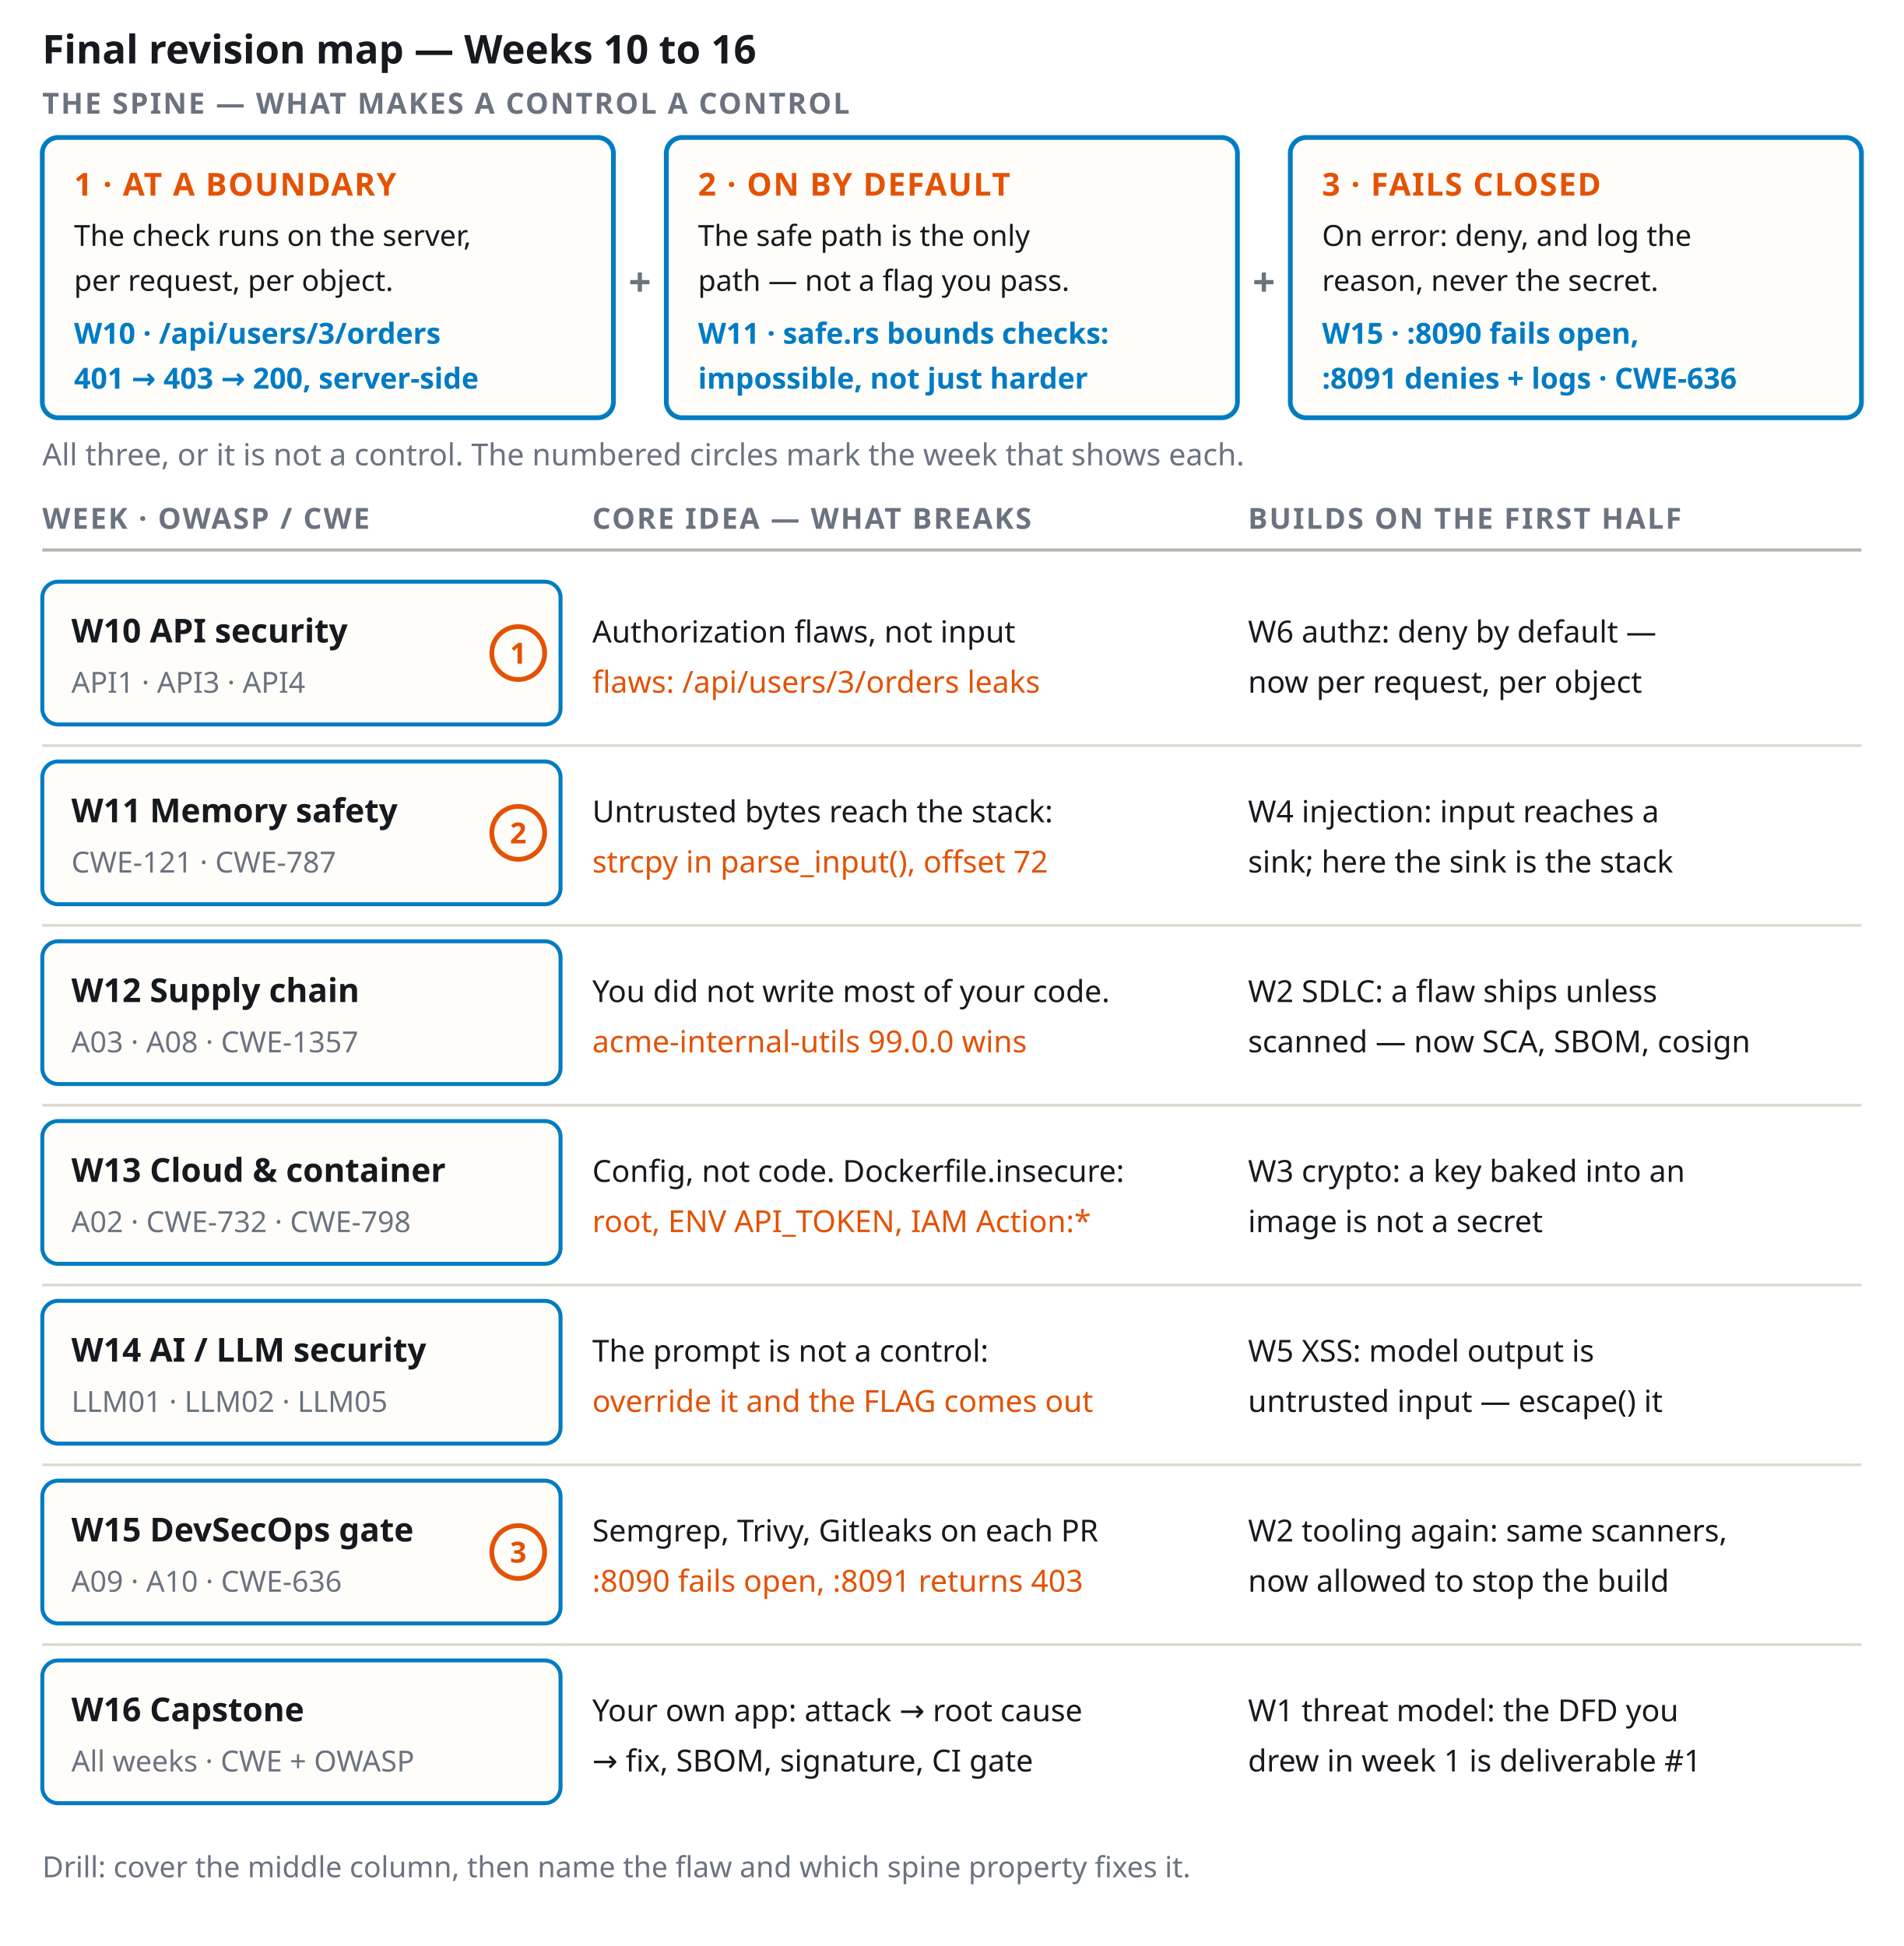
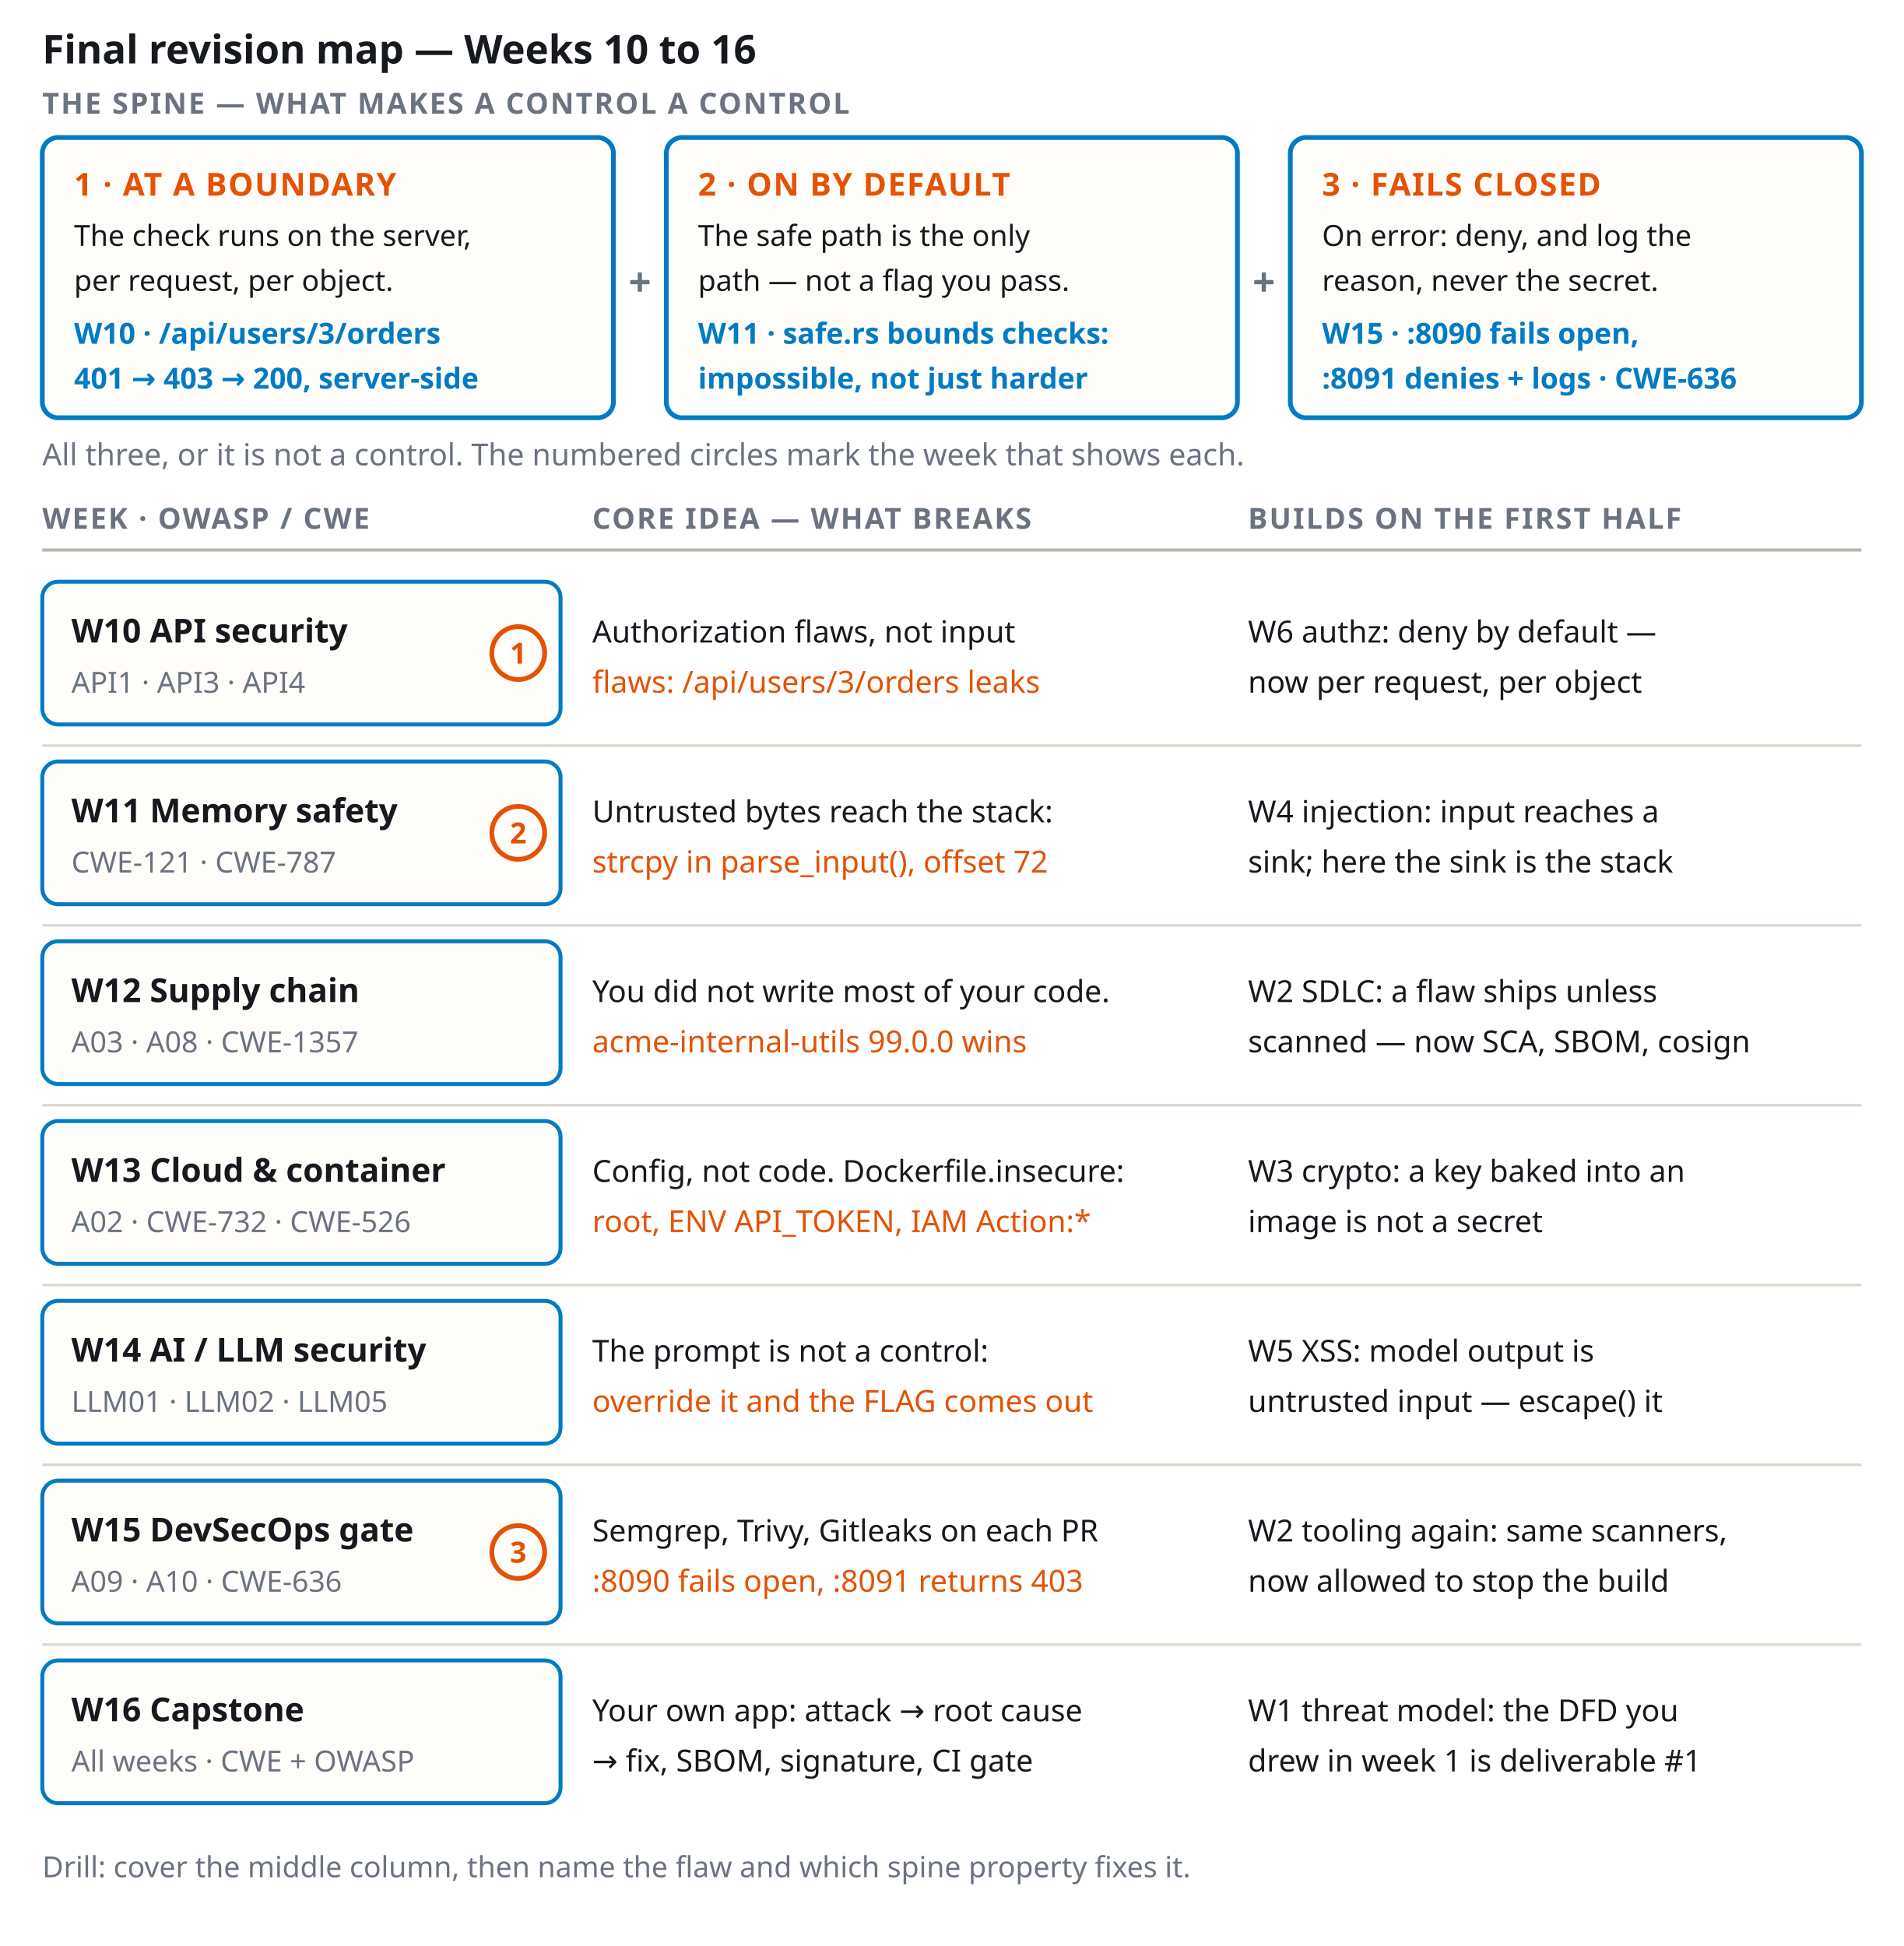
- <svg xmlns="http://www.w3.org/2000/svg" viewBox="0 0 720 736" role="img" aria-label="A revision map for the final exam, covering weeks 10 to 16. Across the top, three boxes state the spine of the second half. One: a control has to sit at a boundary — the check runs on the server, per request, per object — demonstrated in week 10, where /api/users/3/orders answers 401, then 403, then 200, all decided server-side. Two: a control has to be on by default — the safe path is the only path, not a flag you pass — demonstrated in week 11, where the bounds checks in safe.rs make the stack overflow impossible rather than merely harder. Three: a control has to fail closed — on error it denies and logs the reason, never the secret — demonstrated in week 15, where port 8090 fails open while port 8091 denies and logs, CWE-636. The three boxes are joined by plus signs: all three, or it is not a control. Below, a table gives one row per week: its OWASP or CWE tag, its core idea, and the first-half week it builds on. Week 10, API security, API1 BOLA, API3 mass assignment, API4 unrestricted resource consumption — these are authorization flaws, not input flaws; /api/users/3/orders returns any user's row. It builds on week 6 authorization: deny by default, now enforced per request and per object. Week 11, memory safety and exploitation, CWE-121 and CWE-787, plus CWE-134 format string — untrusted bytes reach the stack through strcpy in parse_input, at offset 72. It builds on week 4 injection: input reaches a sink, and here the sink is the stack. Week 12, supply chain, A03 and A08 with CWE-1357 — you did not write most of your code, and the public look-alike acme-internal-utils version 99.0.0 wins the resolution. It builds on week 2 secure SDLC: a flaw ships unless something scans it, and now that scanner is SCA, an SBOM and cosign. Week 13, cloud and container, A02 with CWE-732 and CWE-798 — the flaw is in the configuration, not the code: Dockerfile.insecure uses the latest tag, runs as root, bakes ENV API_TOKEN, and the IAM policy allows Action star on Resource star. It builds on week 3 cryptography: a key baked into an image is not a secret. Week 14, AI and LLM security, LLM01, LLM02 and LLM05 — the prompt is not a security control; override it and the FLAG comes out. It builds on week 5 cross-site scripting: model output is untrusted input, and must be escaped before it reaches the page. Week 15, DevSecOps gates, A09, A10 and CWE-636 — Semgrep, Trivy and Gitleaks run on every pull request, and port 8090 fails open while port 8091 returns 403. It builds on week 2 tooling again: the same scanners, except now they are allowed to stop the build. Week 16, capstone, all weeks, with a CWE and OWASP mapping required — against your own application: attack, root cause, fix, then SBOM, signature and CI gate. It builds on week 1 threat modelling: the data-flow diagram you drew in week 1 is deliverable number one. Small numbered circles on the week 10, week 11 and week 15 rows mark the week that demonstrates each of the three spine properties.">
+ <svg xmlns="http://www.w3.org/2000/svg" viewBox="0 0 720 736" role="img" aria-label="A revision map for the final exam, covering weeks 10 to 16. Across the top, three boxes state the spine of the second half. One: a control has to sit at a boundary — the check runs on the server, per request, per object — demonstrated in week 10, where /api/users/3/orders answers 401, then 403, then 200, all decided server-side. Two: a control has to be on by default — the safe path is the only path, not a flag you pass — demonstrated in week 11, where the bounds checks in safe.rs make the stack overflow impossible rather than merely harder. Three: a control has to fail closed — on error it denies and logs the reason, never the secret — demonstrated in week 15, where port 8090 fails open while port 8091 denies and logs, CWE-636. The three boxes are joined by plus signs: all three, or it is not a control. Below, a table gives one row per week: its OWASP or CWE tag, its core idea, and the first-half week it builds on. Week 10, API security, API1 BOLA, API3 mass assignment, API4 unrestricted resource consumption — these are authorization flaws, not input flaws; /api/users/3/orders returns any user's row. It builds on week 6 authorization: deny by default, now enforced per request and per object. Week 11, memory safety and exploitation, CWE-121 and CWE-787, plus CWE-134 format string — untrusted bytes reach the stack through strcpy in parse_input, at offset 72. It builds on week 4 injection: input reaches a sink, and here the sink is the stack. Week 12, supply chain, A03 and A08 with CWE-1357 — you did not write most of your code, and the public look-alike acme-internal-utils version 99.0.0 wins the resolution. It builds on week 2 secure SDLC: a flaw ships unless something scans it, and now that scanner is SCA, an SBOM and cosign. Week 13, cloud and container, A02 with CWE-732 and CWE-526 — the flaw is in the configuration, not the code: Dockerfile.insecure uses the latest tag, runs as root, bakes ENV API_TOKEN, and the IAM policy allows Action star on Resource star. It builds on week 3 cryptography: a key baked into an image is not a secret. Week 14, AI and LLM security, LLM01, LLM02 and LLM05 — the prompt is not a security control; override it and the FLAG comes out. It builds on week 5 cross-site scripting: model output is untrusted input, and must be escaped before it reaches the page. Week 15, DevSecOps gates, A09, A10 and CWE-636 — Semgrep, Trivy and Gitleaks run on every pull request, and port 8090 fails open while port 8091 returns 403. It builds on week 2 tooling again: the same scanners, except now they are allowed to stop the build. Week 16, capstone, all weeks, with a CWE and OWASP mapping required — against your own application: attack, root cause, fix, then SBOM, signature and CI gate. It builds on week 1 threat modelling: the data-flow diagram you drew in week 1 is deliverable number one. Small numbered circles on the week 10, week 11 and week 15 rows mark the week that demonstrates each of the three spine properties.">
  <style>
    .h     { font: 700 15px system-ui, sans-serif; fill: #16191d }
    .col   { font: 600 11px system-ui, sans-serif; fill: #6b7280; letter-spacing: .06em }
    .spine { fill: #fffdf9; stroke: #017BC4; stroke-width: 1.8 }
    .st    { font: 700 12px system-ui, sans-serif; fill: #E35205; letter-spacing: .04em }
    .sb    { font: 11px system-ui, sans-serif; fill: #16191d }
    .sw    { font: 600 11px system-ui, sans-serif; fill: #017BC4 }
    .plus  { font: 700 15px system-ui, sans-serif; fill: #6b7280; text-anchor: middle }
    .cap   { font: 11.5px system-ui, sans-serif; fill: #6b7280 }
    .rule  { stroke: #b9b4aa; stroke-width: 1.2 }
    .sep   { stroke: #ddd8ce; stroke-width: 1 }
    .card  { fill: #fffdf9; stroke: #017BC4; stroke-width: 1.5 }
    .wk    { font: 700 12.5px system-ui, sans-serif; fill: #16191d }
    .tag   { font: 11px system-ui, sans-serif; fill: #6b7280 }
    .body  { font: 11.5px system-ui, sans-serif; fill: #16191d }
    .bad   { font: 11.5px system-ui, sans-serif; fill: #E35205 }
    .bdg   { fill: none; stroke: #E35205; stroke-width: 1.8 }
    .bdgn  { font: 700 11px system-ui, sans-serif; fill: #E35205; text-anchor: middle }
    .foot  { font: 11px system-ui, sans-serif; fill: #6b7280 }
    @media (prefers-color-scheme: dark) {
      .h     { fill: #e6e8ea }
      .col   { fill: #9aa3ad }
      .spine { fill: #151a20; stroke: #4aa3dd }
      .st    { fill: #ff7a3d }
      .sb    { fill: #e6e8ea }
      .sw    { fill: #4aa3dd }
      .plus  { fill: #9aa3ad }
      .cap   { fill: #9aa3ad }
      .rule  { stroke: #3a4149 }
      .sep   { stroke: #2b3138 }
      .card  { fill: #151a20; stroke: #4aa3dd }
      .wk    { fill: #e6e8ea }
      .tag   { fill: #9aa3ad }
      .body  { fill: #e6e8ea }
      .bad   { fill: #ff7a3d }
      .bdg   { stroke: #ff7a3d }
      .bdgn  { fill: #ff7a3d }
      .foot  { fill: #9aa3ad }
    }
  </style>
  <text class="h" x="16" y="24">Final revision map — Weeks 10 to 16</text>
  <text class="col" x="16" y="43">THE SPINE — WHAT MAKES A CONTROL A CONTROL</text>
  <rect class="spine" x="16" y="52" width="216" height="106" rx="6" />
  <text class="st" x="28" y="74">1 · AT A BOUNDARY</text>
  <text class="sb" x="28" y="93">The check runs on the server,</text>
  <text class="sb" x="28" y="110">per request, per object.</text>
  <text class="sw" x="28" y="130">W10 · /api/users/3/orders</text>
  <text class="sw" x="28" y="147">401 → 403 → 200, server-side</text>
  <text class="plus" x="242" y="112">+</text>
  <rect class="spine" x="252" y="52" width="216" height="106" rx="6" />
  <text class="st" x="264" y="74">2 · ON BY DEFAULT</text>
  <text class="sb" x="264" y="93">The safe path is the only</text>
  <text class="sb" x="264" y="110">path — not a flag you pass.</text>
  <text class="sw" x="264" y="130">W11 · safe.rs bounds checks:</text>
  <text class="sw" x="264" y="147">impossible, not just harder</text>
  <text class="plus" x="478" y="112">+</text>
  <rect class="spine" x="488" y="52" width="216" height="106" rx="6" />
  <text class="st" x="500" y="74">3 · FAILS CLOSED</text>
  <text class="sb" x="500" y="93">On error: deny, and log the</text>
  <text class="sb" x="500" y="110">reason, never the secret.</text>
  <text class="sw" x="500" y="130">W15 · :8090 fails open,</text>
  <text class="sw" x="500" y="147">:8091 denies + logs · CWE-636</text>
  <text class="cap" x="16" y="176">All three, or it is not a control. The numbered circles mark the week that shows each.</text>
  <text class="col" x="16" y="200">WEEK  ·  OWASP / CWE</text>
  <text class="col" x="224" y="200">CORE IDEA  —  WHAT BREAKS</text>
  <text class="col" x="472" y="200">BUILDS ON THE FIRST HALF</text>
  <path class="rule" d="M16 208 L704 208" />
  <rect class="card" x="16" y="220" width="196" height="54" rx="6" />
  <text class="wk" x="27" y="243">W10 API security</text>
  <text class="tag" x="27" y="262">API1 · API3 · API4</text>
  <circle class="bdg" cx="196" cy="247" r="10" />
  <text class="bdgn" x="196" y="251">1</text>
  <text class="body" x="224" y="243">Authorization flaws, not input</text>
  <text class="bad" x="224" y="262">flaws: /api/users/3/orders leaks</text>
  <text class="body" x="472" y="243">W6 authz: deny by default —</text>
  <text class="body" x="472" y="262">now per request, per object</text>
  <path class="sep" d="M16 282 L704 282" />
  <rect class="card" x="16" y="288" width="196" height="54" rx="6" />
  <text class="wk" x="27" y="311">W11 Memory safety</text>
  <text class="tag" x="27" y="330">CWE-121 · CWE-787</text>
  <circle class="bdg" cx="196" cy="315" r="10" />
  <text class="bdgn" x="196" y="319">2</text>
  <text class="body" x="224" y="311">Untrusted bytes reach the stack:</text>
  <text class="bad" x="224" y="330">strcpy in parse_input(), offset 72</text>
  <text class="body" x="472" y="311">W4 injection: input reaches a</text>
  <text class="body" x="472" y="330">sink; here the sink is the stack</text>
  <path class="sep" d="M16 350 L704 350" />
  <rect class="card" x="16" y="356" width="196" height="54" rx="6" />
  <text class="wk" x="27" y="379">W12 Supply chain</text>
  <text class="tag" x="27" y="398">A03 · A08 · CWE-1357</text>
  <text class="body" x="224" y="379">You did not write most of your code.</text>
  <text class="bad" x="224" y="398">acme-internal-utils 99.0.0 wins</text>
  <text class="body" x="472" y="379">W2 SDLC: a flaw ships unless</text>
  <text class="body" x="472" y="398">scanned — now SCA, SBOM, cosign</text>
  <path class="sep" d="M16 418 L704 418" />
  <rect class="card" x="16" y="424" width="196" height="54" rx="6" />
  <text class="wk" x="27" y="447">W13 Cloud &amp; container</text>
-   <text class="tag" x="27" y="466">A02 · CWE-732 · CWE-798</text>
+   <text class="tag" x="27" y="466">A02 · CWE-732 · CWE-526</text>
  <text class="body" x="224" y="447">Config, not code. Dockerfile.insecure:</text>
  <text class="bad" x="224" y="466">root, ENV API_TOKEN, IAM Action:*</text>
  <text class="body" x="472" y="447">W3 crypto: a key baked into an</text>
  <text class="body" x="472" y="466">image is not a secret</text>
  <path class="sep" d="M16 486 L704 486" />
  <rect class="card" x="16" y="492" width="196" height="54" rx="6" />
  <text class="wk" x="27" y="515">W14 AI / LLM security</text>
  <text class="tag" x="27" y="534">LLM01 · LLM02 · LLM05</text>
  <text class="body" x="224" y="515">The prompt is not a control:</text>
  <text class="bad" x="224" y="534">override it and the FLAG comes out</text>
  <text class="body" x="472" y="515">W5 XSS: model output is</text>
  <text class="body" x="472" y="534">untrusted input — escape() it</text>
  <path class="sep" d="M16 554 L704 554" />
  <rect class="card" x="16" y="560" width="196" height="54" rx="6" />
  <text class="wk" x="27" y="583">W15 DevSecOps gate</text>
  <text class="tag" x="27" y="602">A09 · A10 · CWE-636</text>
  <circle class="bdg" cx="196" cy="587" r="10" />
  <text class="bdgn" x="196" y="591">3</text>
  <text class="body" x="224" y="583">Semgrep, Trivy, Gitleaks on each PR</text>
  <text class="bad" x="224" y="602">:8090 fails open, :8091 returns 403</text>
  <text class="body" x="472" y="583">W2 tooling again: same scanners,</text>
  <text class="body" x="472" y="602">now allowed to stop the build</text>
  <path class="sep" d="M16 622 L704 622" />
  <rect class="card" x="16" y="628" width="196" height="54" rx="6" />
  <text class="wk" x="27" y="651">W16 Capstone</text>
  <text class="tag" x="27" y="670">All weeks · CWE + OWASP</text>
  <text class="body" x="224" y="651">Your own app: attack → root cause</text>
  <text class="body" x="224" y="670">→ fix, SBOM, signature, CI gate</text>
  <text class="body" x="472" y="651">W1 threat model: the DFD you</text>
  <text class="body" x="472" y="670">drew in week 1 is deliverable #1</text>
  <text class="foot" x="16" y="710">Drill: cover the middle column, then name the flaw and which spine property fixes it.</text>
</svg>
